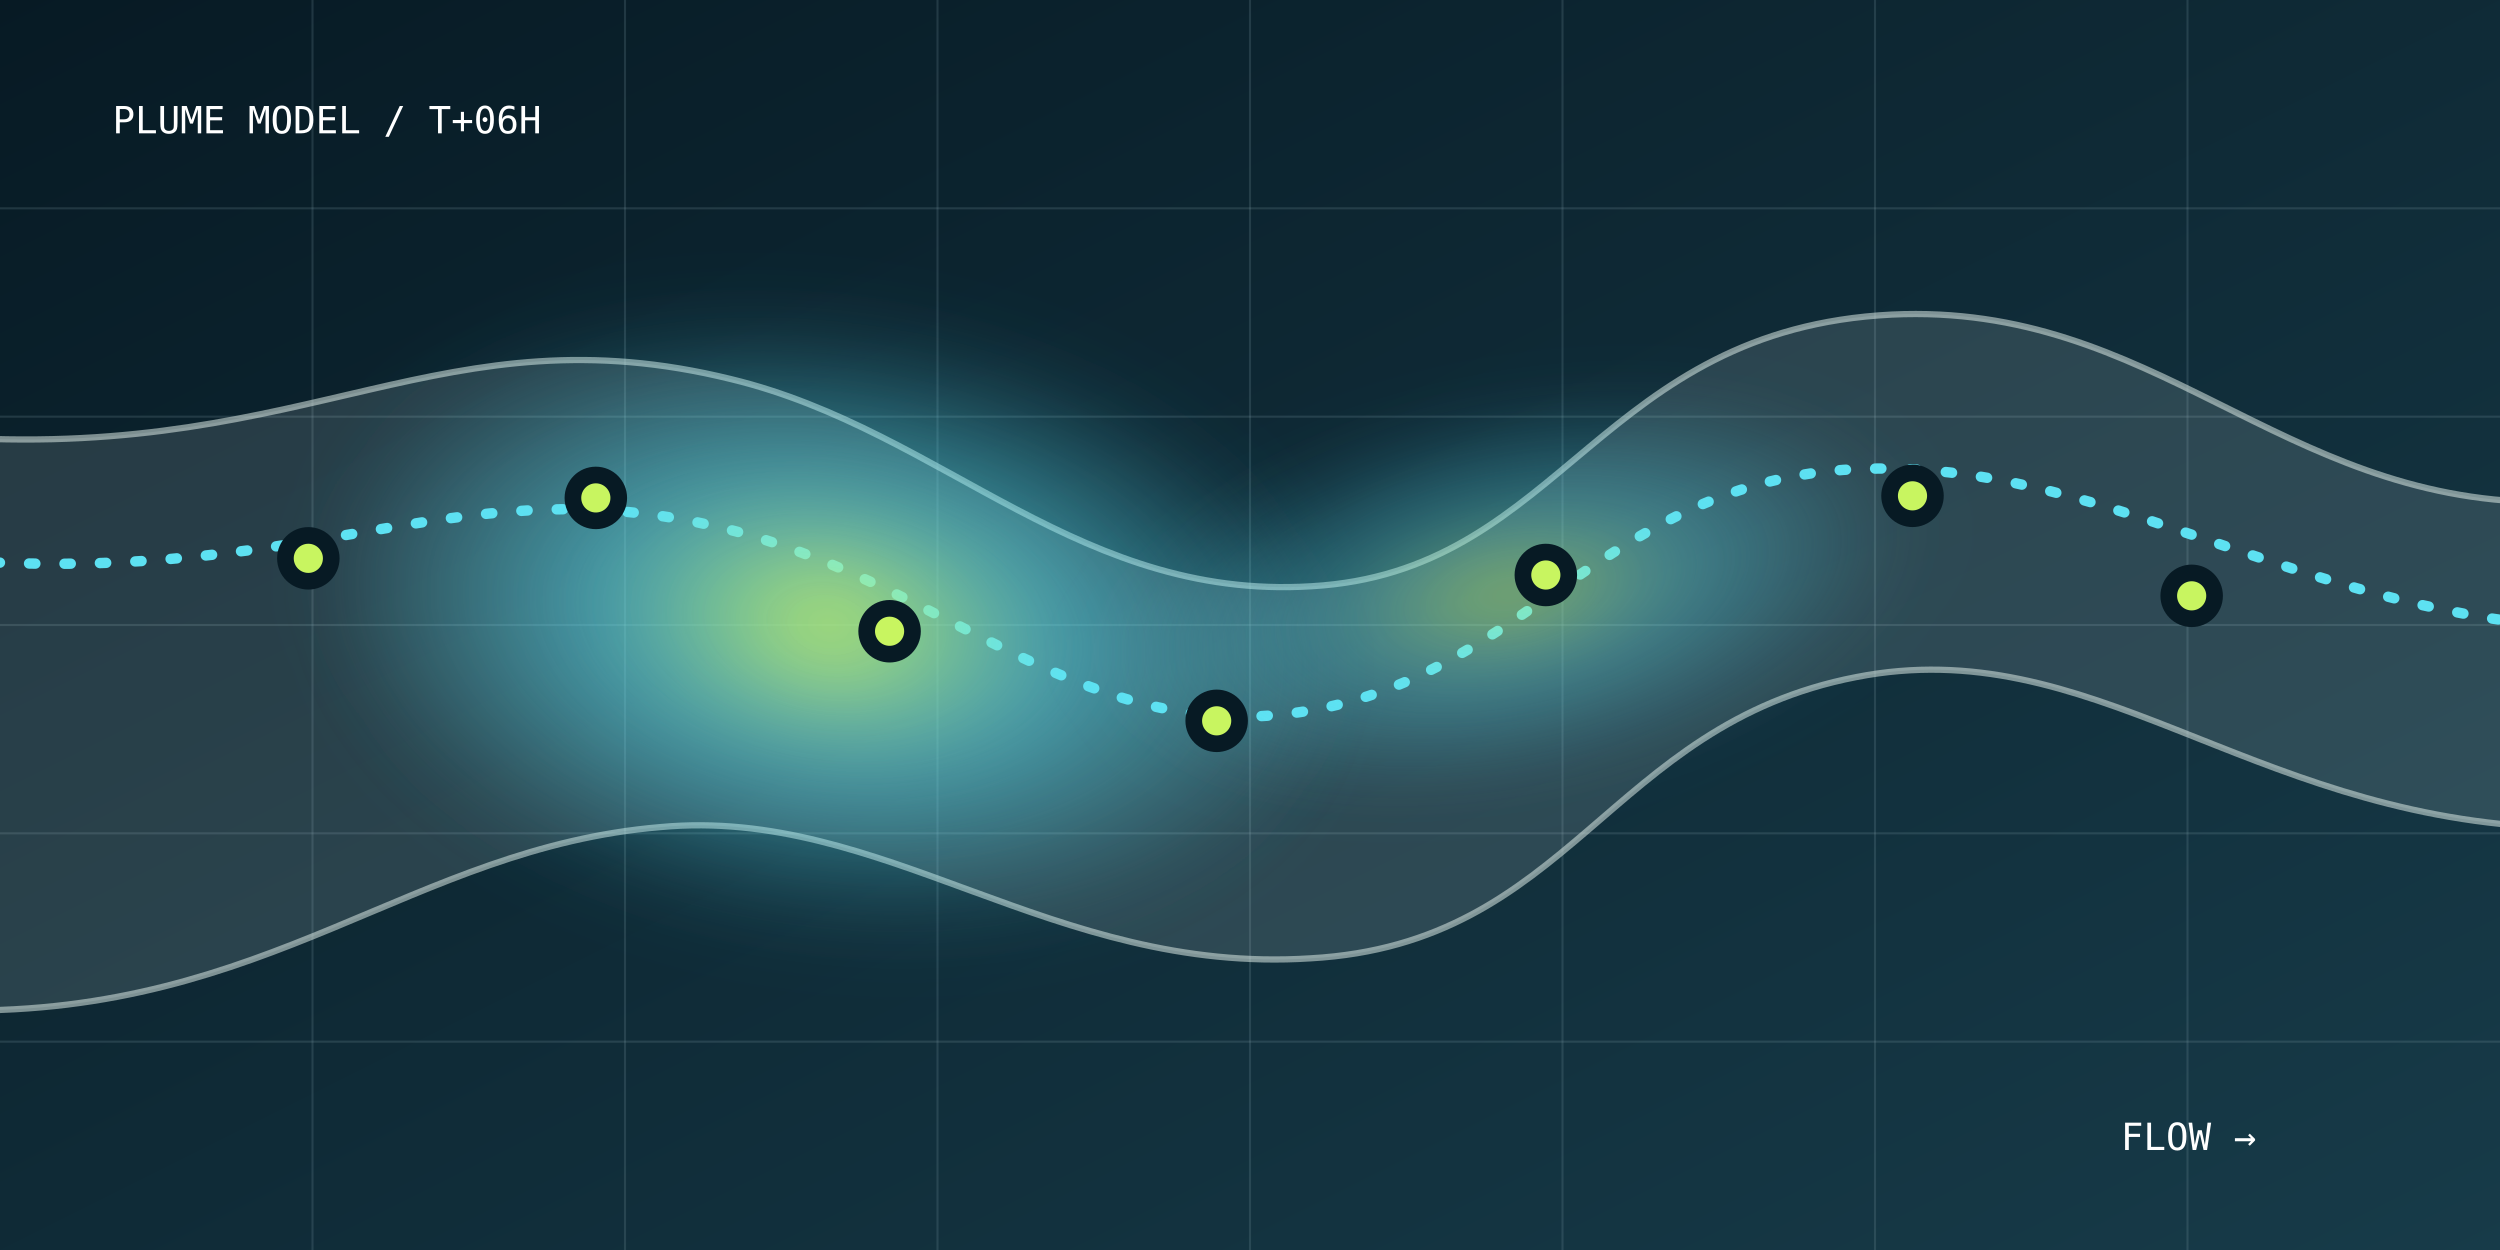
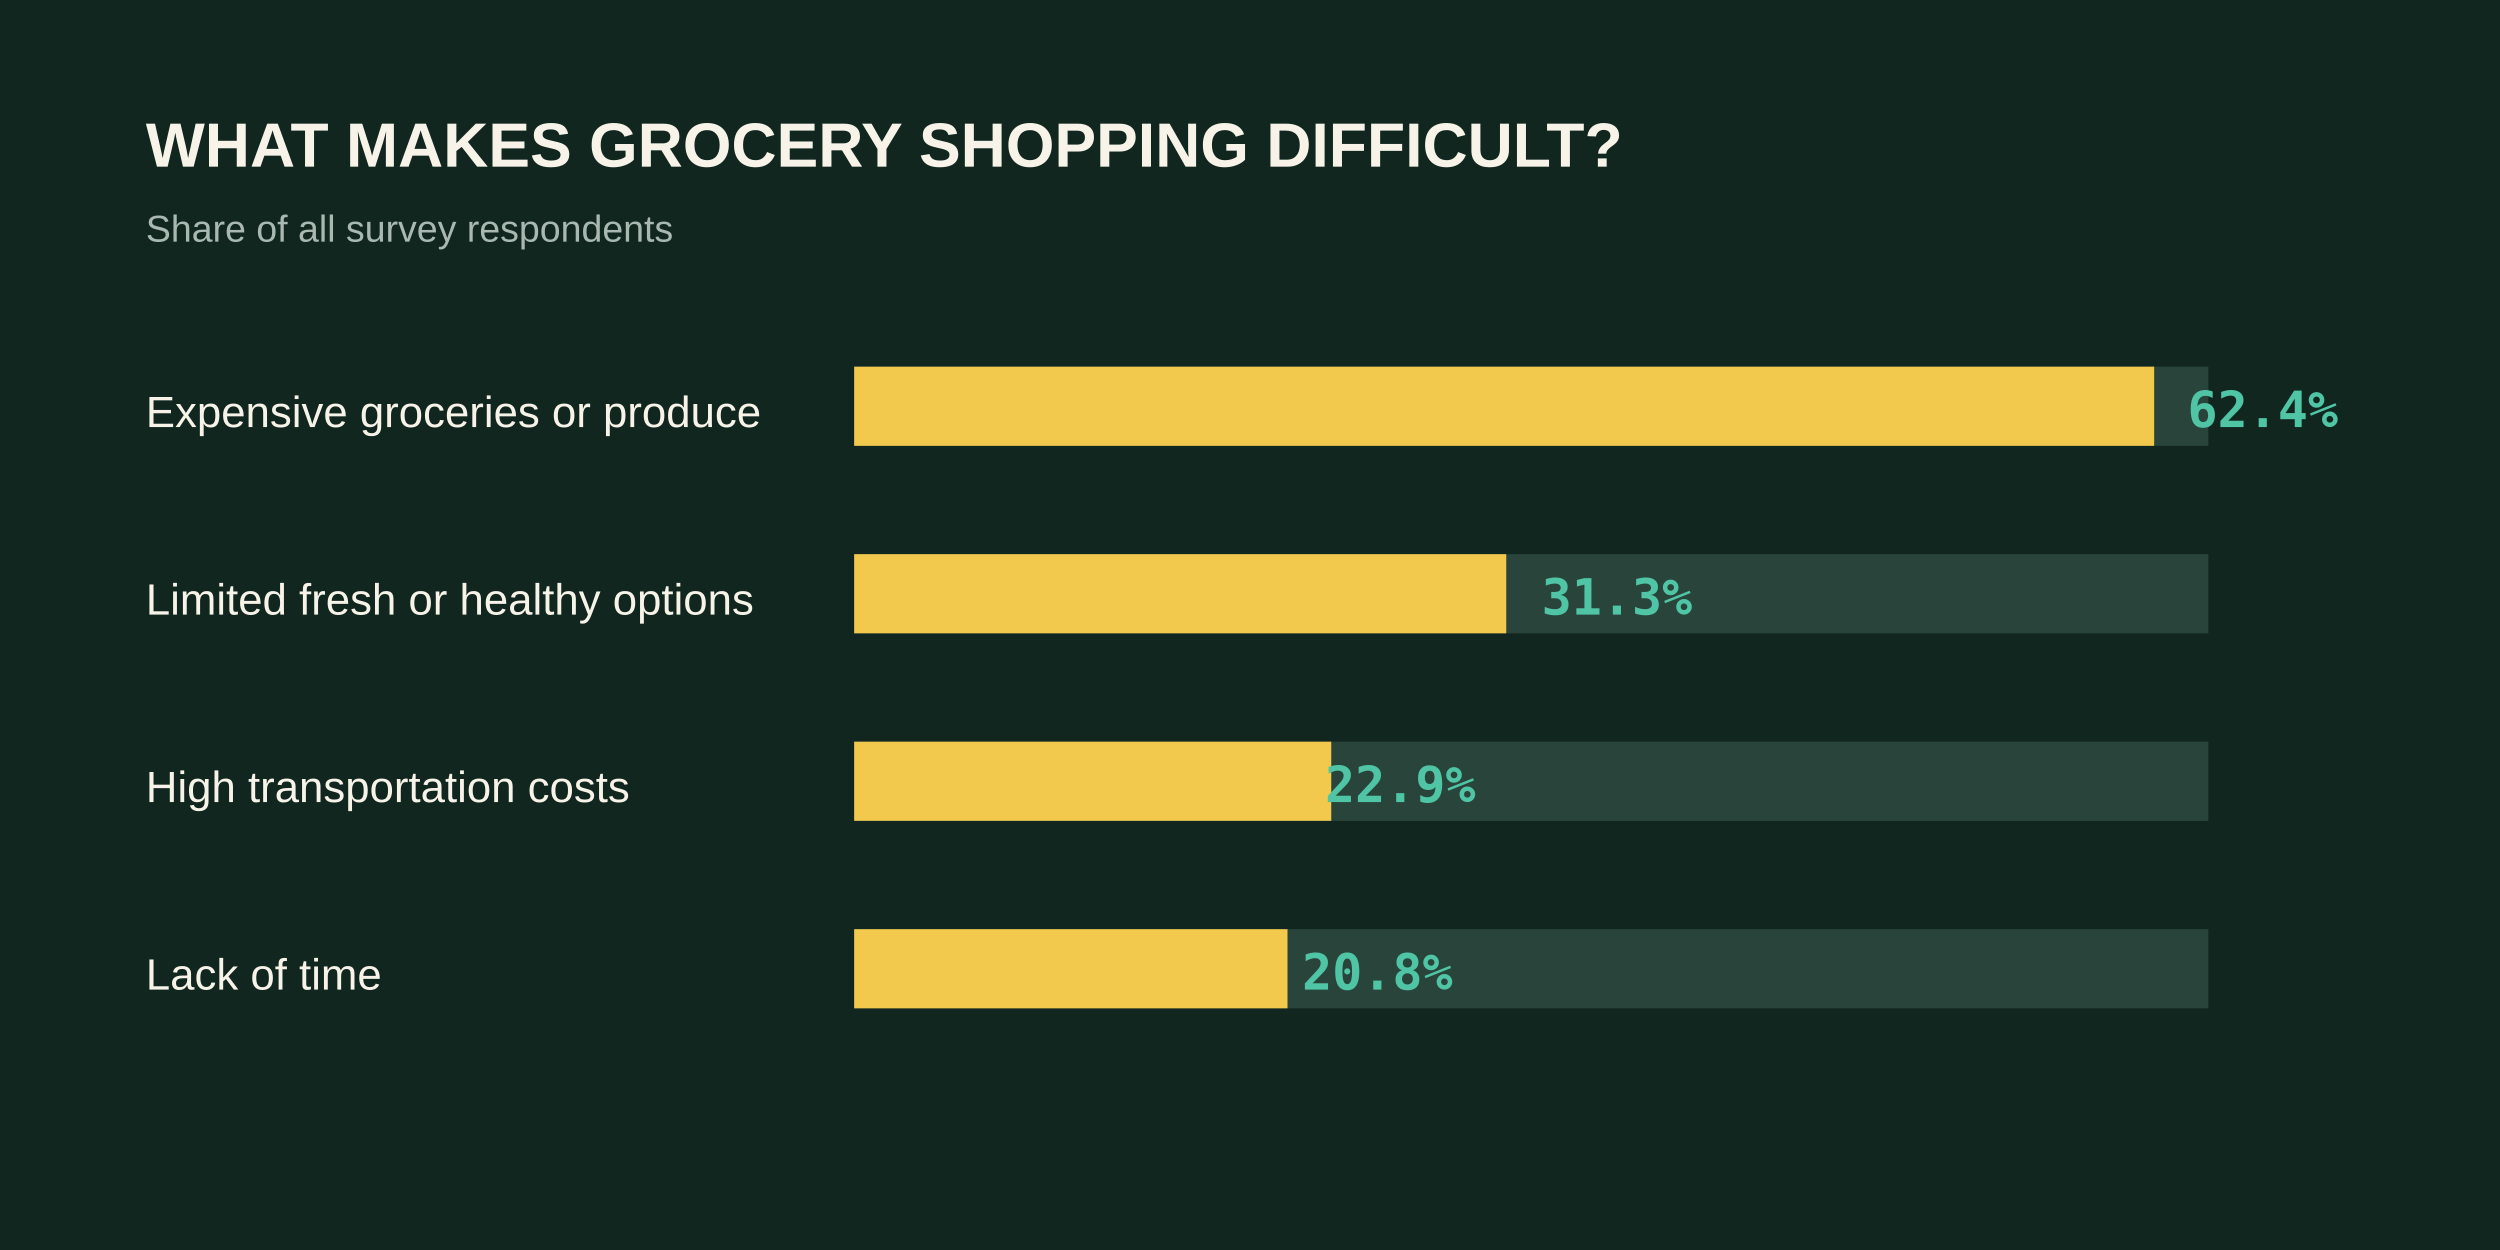
<svg xmlns="http://www.w3.org/2000/svg" viewBox="0 0 1200 600" role="img" aria-labelledby="title desc">
-   <defs>
-     <linearGradient id="bg" x1="0" y1="0" x2="1" y2="1">
-       <stop stop-color="#071a24" />
-       <stop offset="1" stop-color="#173b49" />
-     </linearGradient>
-     <radialGradient id="hot">
-       <stop stop-color="#c8f560" stop-opacity=".95" />
-       <stop offset=".45" stop-color="#5de1f2" stop-opacity=".55" />
-       <stop offset="1" stop-color="#5de1f2" stop-opacity="0" />
-     </radialGradient>
-     <filter id="blur">
-       <feGaussianBlur stdDeviation="18" />
-     </filter>
-   </defs>
-   <rect width="1200" height="600" fill="url(#bg)" />
-   <g fill="none" stroke="#86a3ad" stroke-opacity=".2">
-     <path d="M0 100H1200M0 200H1200M0 300H1200M0 400H1200M0 500H1200" />
-     <path d="M150 0V600M300 0V600M450 0V600M600 0V600M750 0V600M900 0V600M1050 0V600" />
-   </g>
-   <path d="M-20 210C150 220 213 148 351 182c103 25 168 109 284 99 115-10 134-123 273-130 126-6 186 89 312 90v156c-142-7-217-94-329-72-119 23-137 128-262 135-124 8-205-73-312-63-119 10-188 90-337 88Z" fill="#dbe8e4" fill-opacity=".14" stroke="#dbe8e4" stroke-opacity=".55" stroke-width="3" />
-   <path d="M-20 269c177 12 243-48 373-14 105 28 170 105 276 86 105-18 145-113 267-116 110-3 197 62 324 75" fill="none" stroke="#5de1f2" stroke-width="5" stroke-dasharray="3 14" stroke-linecap="round" />
-   <ellipse cx="398" cy="300" rx="250" ry="145" fill="url(#hot)" filter="url(#blur)" transform="rotate(8 398 300)" />
-   <ellipse cx="725" cy="285" rx="195" ry="92" fill="url(#hot)" filter="url(#blur)" opacity=".65" transform="rotate(-12 725 285)" />
-   <g fill="#c8f560" stroke="#071a24" stroke-width="8">
-     <circle cx="148" cy="268" r="11" />
-     <circle cx="286" cy="239" r="11" />
-     <circle cx="427" cy="303" r="11" />
-     <circle cx="584" cy="346" r="11" />
-     <circle cx="742" cy="276" r="11" />
-     <circle cx="918" cy="238" r="11" />
-     <circle cx="1052" cy="286" r="11" />
-   </g>
-   <g fill="#fff" font-family="monospace" font-size="18">
-     <text x="54" y="64">PLUME MODEL / T+06H</text>
-     <text x="1018" y="552">FLOW →</text>
+   <rect width="1200" height="600" fill="#10261f" />
+   <g font-family="Arial, sans-serif">
+     <text x="70" y="80" fill="#f7f3e8" font-size="30" font-weight="700">WHAT MAKES GROCERY SHOPPING DIFFICULT?</text>
+     <text x="70" y="116" fill="#a9b8b1" font-size="18">Share of all survey respondents</text>
+     <g fill="#f7f3e8" font-size="21">
+       <text x="70" y="205">Expensive groceries or produce</text>
+       <text x="70" y="295">Limited fresh or healthy options</text>
+       <text x="70" y="385">High transportation costs</text>
+       <text x="70" y="475">Lack of time</text>
+     </g>
+     <g fill="#29453b">
+       <rect x="410" y="176" width="650" height="38" />
+       <rect x="410" y="266" width="650" height="38" />
+       <rect x="410" y="356" width="650" height="38" />
+       <rect x="410" y="446" width="650" height="38" />
+     </g>
+     <g fill="#f2c94c">
+       <rect x="410" y="176" width="624" height="38" />
+       <rect x="410" y="266" width="313" height="38" />
+       <rect x="410" y="356" width="229" height="38" />
+       <rect x="410" y="446" width="208" height="38" />
+     </g>
+     <g fill="#4fc5a5" font-family="monospace" font-size="24" font-weight="700">
+       <text x="1050" y="205">62.4%</text>
+       <text x="740" y="295">31.3%</text>
+       <text x="636" y="385">22.9%</text>
+       <text x="625" y="475">20.8%</text>
+     </g>
  </g>
</svg>
